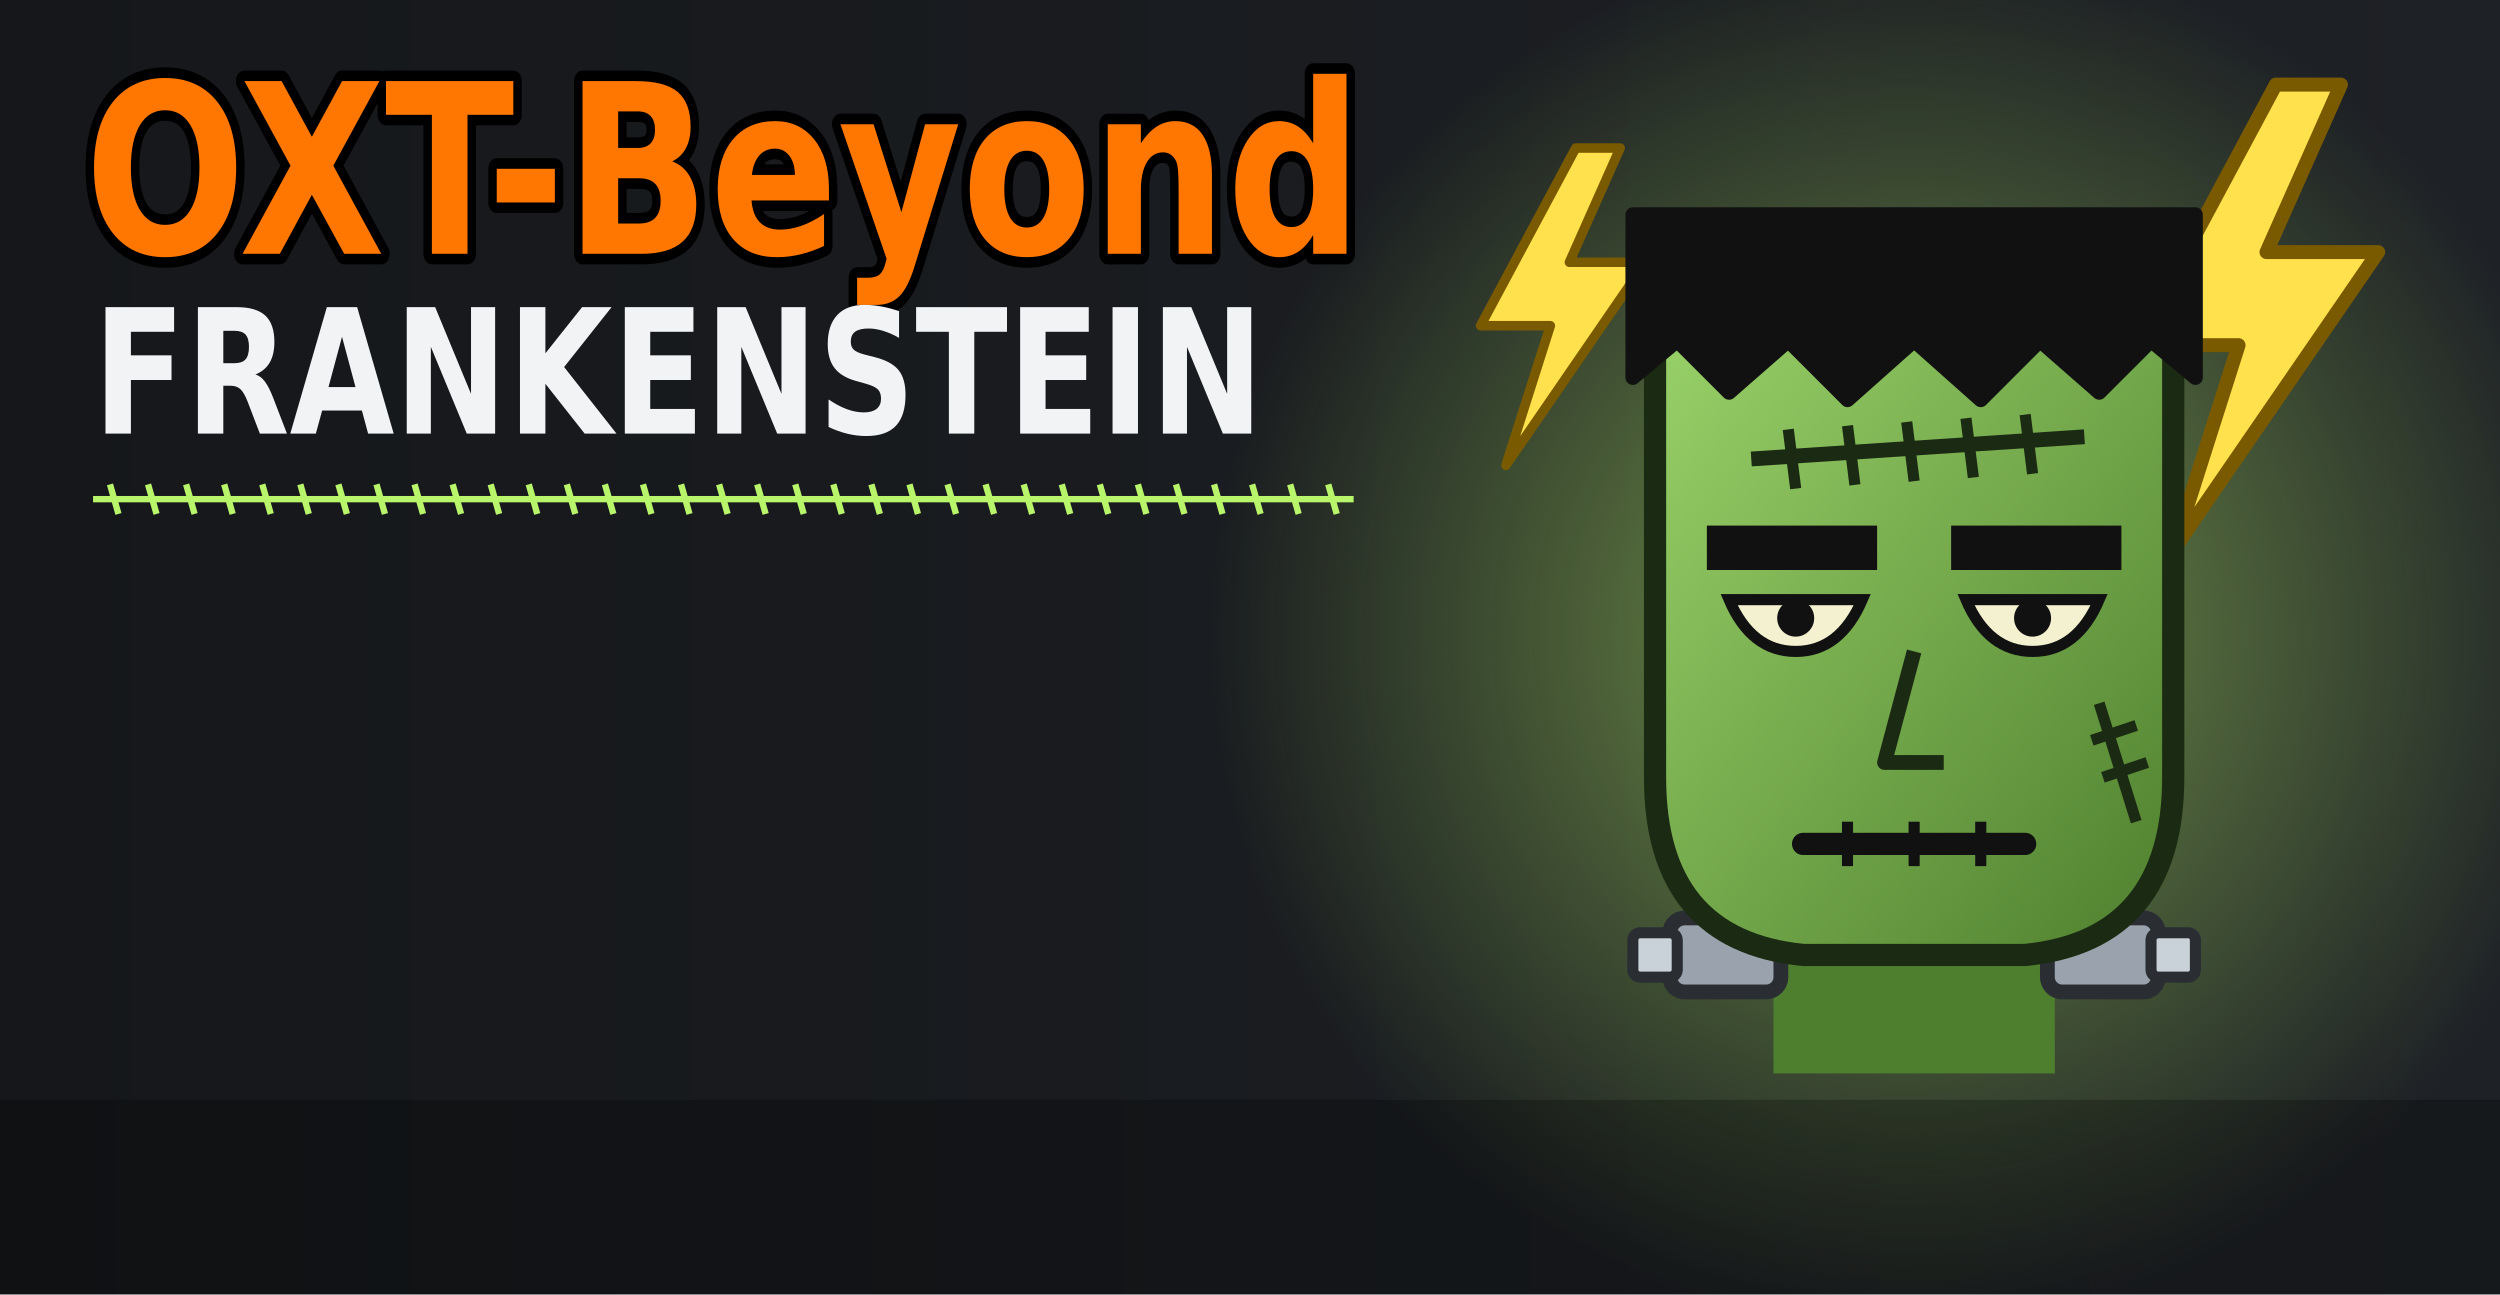
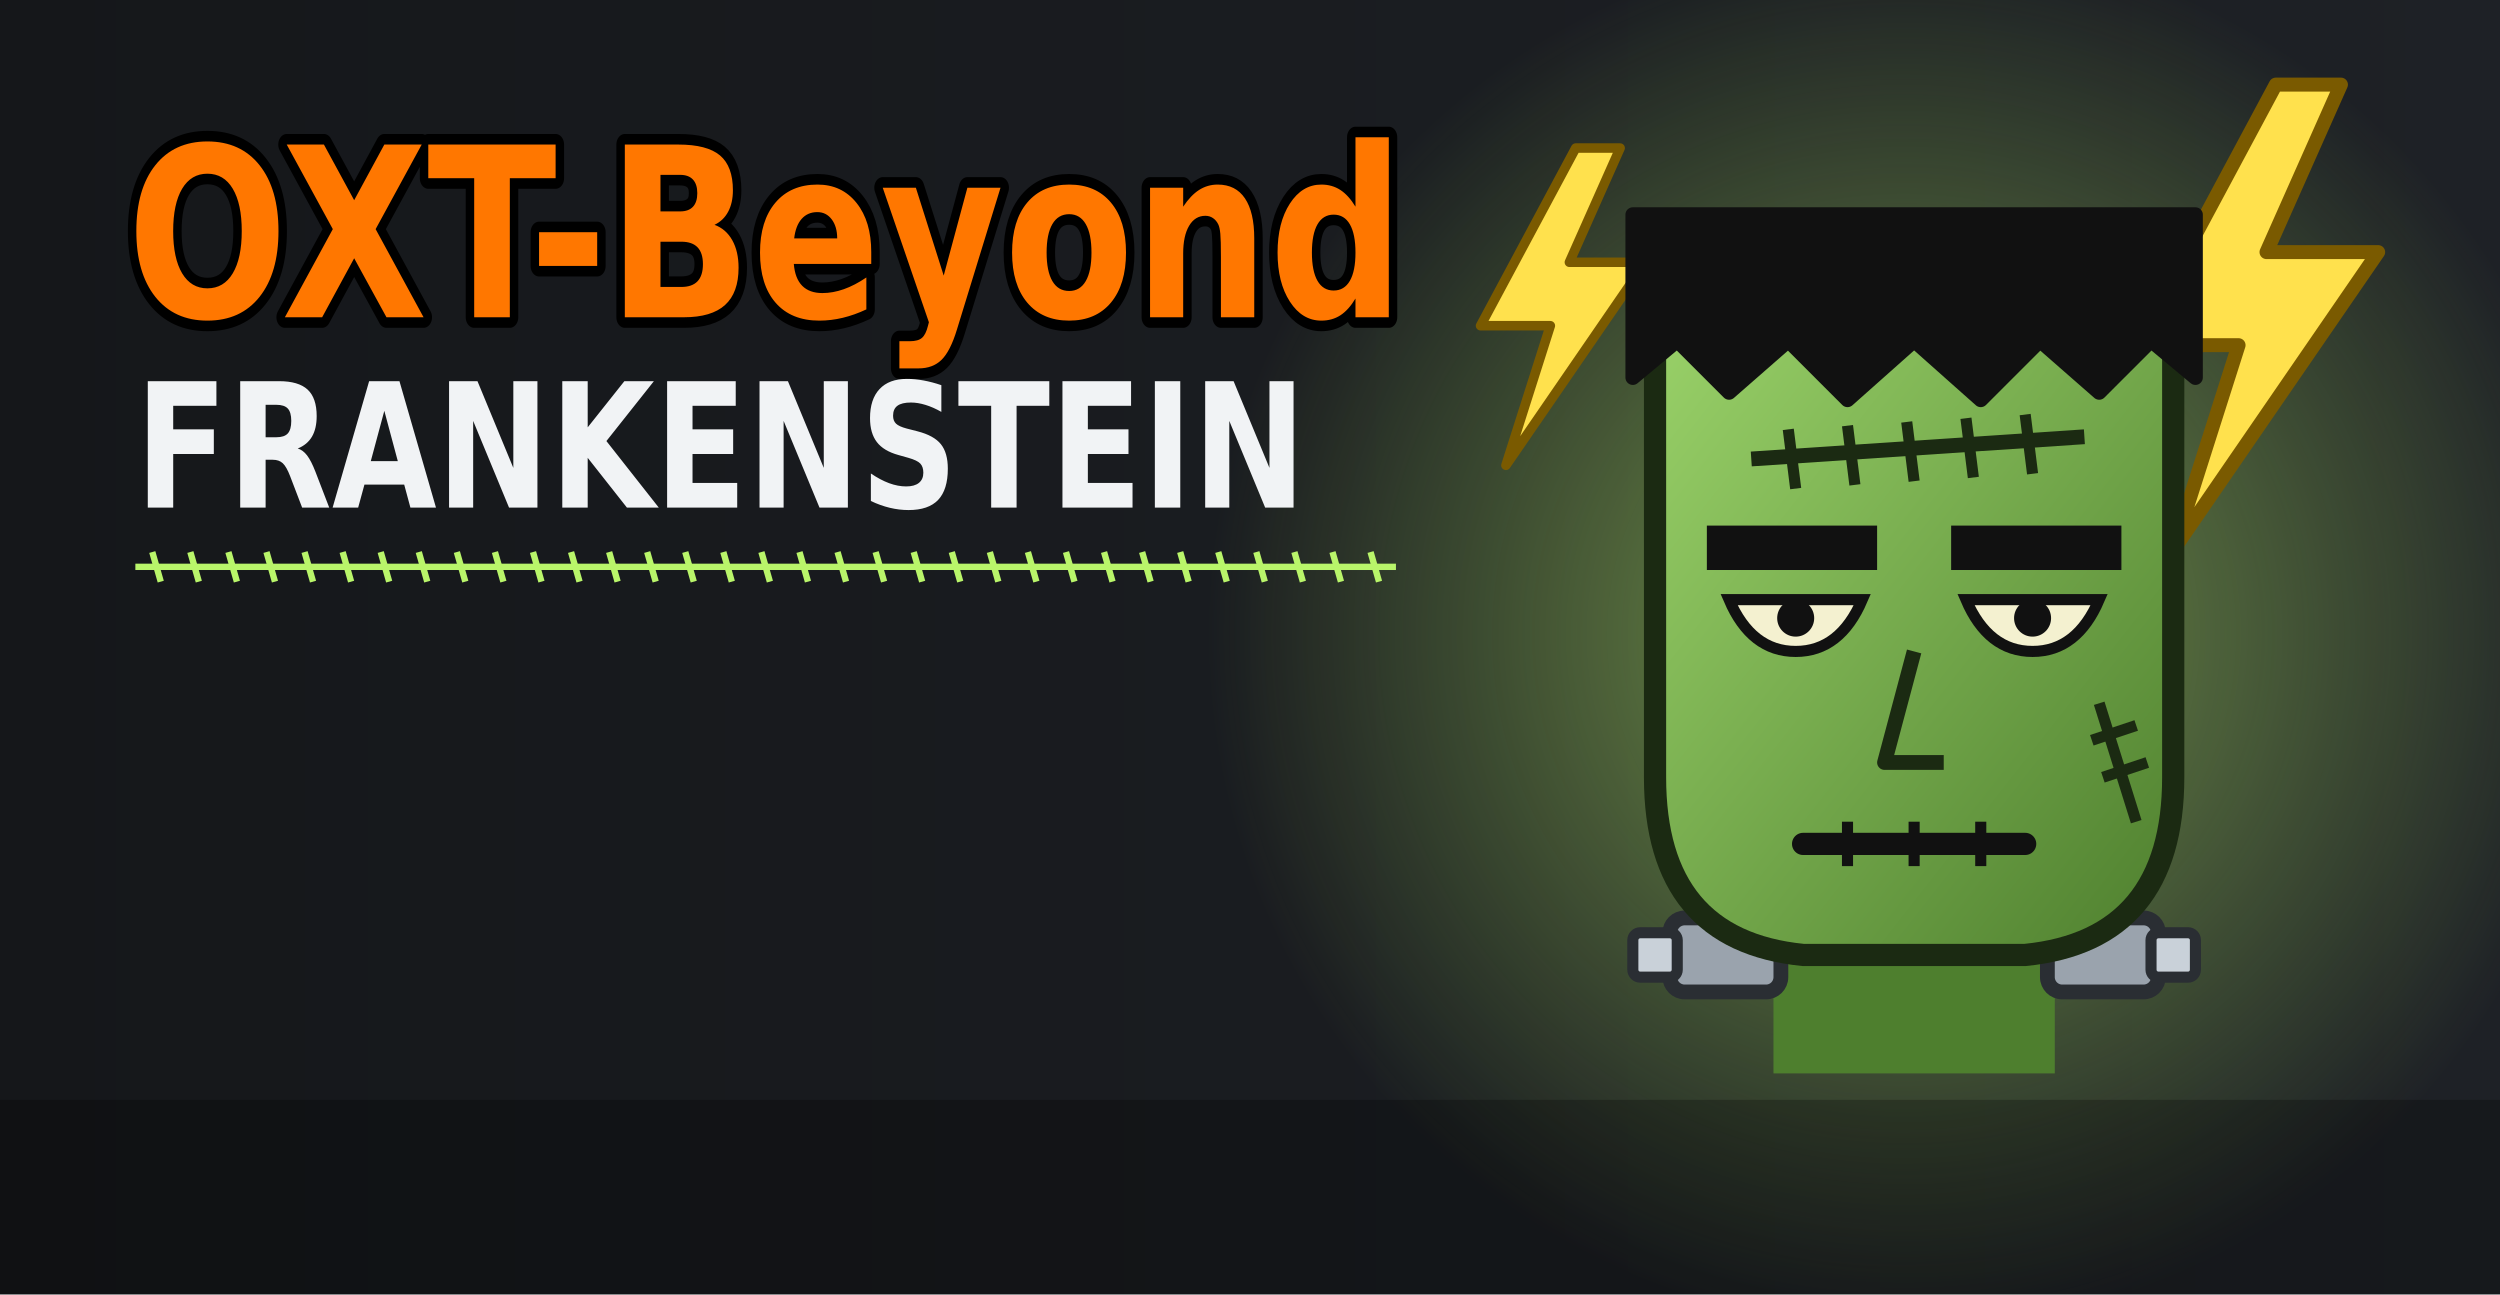
<svg xmlns="http://www.w3.org/2000/svg" width="1182" height="612" viewBox="0 0 1182 612">
  <defs>
    <linearGradient id="sb" x1="0" y1="0" x2="1" y2="0">
      <stop offset="0" stop-color="#15171A" />
      <stop offset="1" stop-color="#1E2126" />
    </linearGradient>
    <radialGradient id="gl" cx="0.5" cy="0.5" r="0.5">
      <stop offset="0" stop-color="#B9F56A" stop-opacity="0.55" />
      <stop offset="1" stop-color="#B9F56A" stop-opacity="0" />
    </radialGradient>
  </defs>
  <rect width="1182" height="612" fill="url(#sb)" />
  <circle cx="900" cy="300" r="330" fill="url(#gl)" />
  <g transform="translate(1010,40) scale(2.2)">
    <path d="M30 0 L0 56 H22 L8 100 L52 36 H28 L44 0 Z" fill="#FFE14D" stroke="#7A5A00" stroke-width="3" stroke-linejoin="round" />
  </g>
  <g transform="translate(700,70) scale(1.5)">
    <path d="M30 0 L0 56 H22 L8 100 L52 36 H28 L44 0 Z" fill="#FFE14D" stroke="#7A5A00" stroke-width="3" stroke-linejoin="round" />
  </g>
  <g transform="translate(730,70) scale(1.75)">
    <defs>
      <linearGradient id="skin" x1="0" y1="0" x2="1" y2="1">
        <stop offset="0" stop-color="#9BD36A" />
        <stop offset="1" stop-color="#4E7F2E" />
      </linearGradient>
    </defs>
    <rect x="62" y="200" width="76" height="50" fill="#4E7F2E" />
    <rect x="34" y="208" width="30" height="20" rx="4" fill="#9AA3AD" stroke="#2A2E33" stroke-width="4" />
    <rect x="136" y="208" width="30" height="20" rx="4" fill="#9AA3AD" stroke="#2A2E33" stroke-width="4" />
    <rect x="24" y="212" width="12" height="12" rx="2" fill="#C9D1D9" stroke="#2A2E33" stroke-width="3" />
    <rect x="164" y="212" width="12" height="12" rx="2" fill="#C9D1D9" stroke="#2A2E33" stroke-width="3" />
    <path d="M30 40 H170 V170 Q170 214 130 218 H70 Q30 214 30 170 Z" fill="url(#skin)" stroke="#1B2A12" stroke-width="6" />
    <path d="M24 18 H176 V62 L164 52 L150 66 L134 52 L118 68 L100 52 L82 68 L66 52 L50 66 L36 52 L24 62 Z" fill="#111" stroke="#111" stroke-width="4" stroke-linejoin="round" />
    <path d="M56 84 L146 78" stroke="#1B2A12" stroke-width="4" fill="none" />
    <g stroke="#1B2A12" stroke-width="3">
      <path d="M66 76 L68 92" />
      <path d="M82 75 L84 91" />
      <path d="M98 74 L100 90" />
      <path d="M114 73 L116 89" />
      <path d="M130 72 L132 88" />
    </g>
    <rect x="44" y="102" width="46" height="12" fill="#111" />
    <rect x="110" y="102" width="46" height="12" fill="#111" />
    <path d="M50 122 H86 Q80 136 68 136 Q56 136 50 122 Z" fill="#F4F1D0" stroke="#111" stroke-width="3" />
    <path d="M114 122 H150 Q144 136 132 136 Q120 136 114 122 Z" fill="#F4F1D0" stroke="#111" stroke-width="3" />
    <circle cx="68" cy="127" r="5" fill="#111" />
    <circle cx="132" cy="127" r="5" fill="#111" />
    <path d="M100 136 L92 166 H108" stroke="#1B2A12" stroke-width="4" fill="none" stroke-linejoin="round" />
    <path d="M70 188 H130" stroke="#111" stroke-width="6" stroke-linecap="round" />
    <g stroke="#111" stroke-width="3">
      <path d="M82 182 V194" />
      <path d="M100 182 V194" />
      <path d="M118 182 V194" />
    </g>
    <path d="M150 150 L160 182" stroke="#1B2A12" stroke-width="3" />
    <g stroke="#1B2A12" stroke-width="3">
      <path d="M148 160 L160 156" />
      <path d="M151 170 L163 166" />
    </g>
  </g>
-   <text transform="translate(40,120) scale(0.8,1)" font-family="DejaVu Sans" font-weight="bold" font-size="112" text-anchor="start" fill="#000" stroke="#000" stroke-width="10" stroke-linejoin="round">OXT-Beyond</text>
-   <text transform="translate(40,120) scale(0.8,1)" font-family="DejaVu Sans" font-weight="bold" font-size="112" text-anchor="start" fill="#FF7700">OXT-Beyond</text>
-   <text transform="translate(44,205) scale(0.78,1)" font-family="DejaVu Sans" font-weight="bold" font-size="82" text-anchor="start" fill="#F1F3F5">FRANKENSTEIN</text>
-   <path d="M44 236 H640" stroke="#B9F56A" stroke-width="3" />
-   <path d="M52 229 L56 243" stroke="#B9F56A" stroke-width="3" />
-   <path d="M70 229 L74 243" stroke="#B9F56A" stroke-width="3" />
-   <path d="M88 229 L92 243" stroke="#B9F56A" stroke-width="3" />
-   <path d="M106 229 L110 243" stroke="#B9F56A" stroke-width="3" />
-   <path d="M124 229 L128 243" stroke="#B9F56A" stroke-width="3" />
-   <path d="M142 229 L146 243" stroke="#B9F56A" stroke-width="3" />
-   <path d="M160 229 L164 243" stroke="#B9F56A" stroke-width="3" />
-   <path d="M178 229 L182 243" stroke="#B9F56A" stroke-width="3" />
-   <path d="M196 229 L200 243" stroke="#B9F56A" stroke-width="3" />
-   <path d="M214 229 L218 243" stroke="#B9F56A" stroke-width="3" />
-   <path d="M232 229 L236 243" stroke="#B9F56A" stroke-width="3" />
-   <path d="M250 229 L254 243" stroke="#B9F56A" stroke-width="3" />
-   <path d="M268 229 L272 243" stroke="#B9F56A" stroke-width="3" />
-   <path d="M286 229 L290 243" stroke="#B9F56A" stroke-width="3" />
-   <path d="M304 229 L308 243" stroke="#B9F56A" stroke-width="3" />
-   <path d="M322 229 L326 243" stroke="#B9F56A" stroke-width="3" />
-   <path d="M340 229 L344 243" stroke="#B9F56A" stroke-width="3" />
-   <path d="M358 229 L362 243" stroke="#B9F56A" stroke-width="3" />
-   <path d="M376 229 L380 243" stroke="#B9F56A" stroke-width="3" />
-   <path d="M394 229 L398 243" stroke="#B9F56A" stroke-width="3" />
-   <path d="M412 229 L416 243" stroke="#B9F56A" stroke-width="3" />
-   <path d="M430 229 L434 243" stroke="#B9F56A" stroke-width="3" />
-   <path d="M448 229 L452 243" stroke="#B9F56A" stroke-width="3" />
-   <path d="M466 229 L470 243" stroke="#B9F56A" stroke-width="3" />
-   <path d="M484 229 L488 243" stroke="#B9F56A" stroke-width="3" />
-   <path d="M502 229 L506 243" stroke="#B9F56A" stroke-width="3" />
-   <path d="M520 229 L524 243" stroke="#B9F56A" stroke-width="3" />
-   <path d="M538 229 L542 243" stroke="#B9F56A" stroke-width="3" />
-   <path d="M556 229 L560 243" stroke="#B9F56A" stroke-width="3" />
-   <path d="M574 229 L578 243" stroke="#B9F56A" stroke-width="3" />
-   <path d="M592 229 L596 243" stroke="#B9F56A" stroke-width="3" />
-   <path d="M610 229 L614 243" stroke="#B9F56A" stroke-width="3" />
-   <path d="M628 229 L632 243" stroke="#B9F56A" stroke-width="3" />
+   <text transform="translate(60,150) scale(0.8,1)" font-family="DejaVu Sans" font-weight="bold" font-size="112" text-anchor="start" fill="#000" stroke="#000" stroke-width="10" stroke-linejoin="round">OXT-Beyond</text>
+   <text transform="translate(60,150) scale(0.8,1)" font-family="DejaVu Sans" font-weight="bold" font-size="112" text-anchor="start" fill="#FF7700">OXT-Beyond</text>
+   <text transform="translate(64,240) scale(0.78,1)" font-family="DejaVu Sans" font-weight="bold" font-size="82" text-anchor="start" fill="#F1F3F5">FRANKENSTEIN</text>
+   <path d="M64 268 H660" stroke="#B9F56A" stroke-width="3" />
+   <path d="M72 261 L76 275" stroke="#B9F56A" stroke-width="3" />
+   <path d="M90 261 L94 275" stroke="#B9F56A" stroke-width="3" />
+   <path d="M108 261 L112 275" stroke="#B9F56A" stroke-width="3" />
+   <path d="M126 261 L130 275" stroke="#B9F56A" stroke-width="3" />
+   <path d="M144 261 L148 275" stroke="#B9F56A" stroke-width="3" />
+   <path d="M162 261 L166 275" stroke="#B9F56A" stroke-width="3" />
+   <path d="M180 261 L184 275" stroke="#B9F56A" stroke-width="3" />
+   <path d="M198 261 L202 275" stroke="#B9F56A" stroke-width="3" />
+   <path d="M216 261 L220 275" stroke="#B9F56A" stroke-width="3" />
+   <path d="M234 261 L238 275" stroke="#B9F56A" stroke-width="3" />
+   <path d="M252 261 L256 275" stroke="#B9F56A" stroke-width="3" />
+   <path d="M270 261 L274 275" stroke="#B9F56A" stroke-width="3" />
+   <path d="M288 261 L292 275" stroke="#B9F56A" stroke-width="3" />
+   <path d="M306 261 L310 275" stroke="#B9F56A" stroke-width="3" />
+   <path d="M324 261 L328 275" stroke="#B9F56A" stroke-width="3" />
+   <path d="M342 261 L346 275" stroke="#B9F56A" stroke-width="3" />
+   <path d="M360 261 L364 275" stroke="#B9F56A" stroke-width="3" />
+   <path d="M378 261 L382 275" stroke="#B9F56A" stroke-width="3" />
+   <path d="M396 261 L400 275" stroke="#B9F56A" stroke-width="3" />
+   <path d="M414 261 L418 275" stroke="#B9F56A" stroke-width="3" />
+   <path d="M432 261 L436 275" stroke="#B9F56A" stroke-width="3" />
+   <path d="M450 261 L454 275" stroke="#B9F56A" stroke-width="3" />
+   <path d="M468 261 L472 275" stroke="#B9F56A" stroke-width="3" />
+   <path d="M486 261 L490 275" stroke="#B9F56A" stroke-width="3" />
+   <path d="M504 261 L508 275" stroke="#B9F56A" stroke-width="3" />
+   <path d="M522 261 L526 275" stroke="#B9F56A" stroke-width="3" />
+   <path d="M540 261 L544 275" stroke="#B9F56A" stroke-width="3" />
+   <path d="M558 261 L562 275" stroke="#B9F56A" stroke-width="3" />
+   <path d="M576 261 L580 275" stroke="#B9F56A" stroke-width="3" />
+   <path d="M594 261 L598 275" stroke="#B9F56A" stroke-width="3" />
+   <path d="M612 261 L616 275" stroke="#B9F56A" stroke-width="3" />
+   <path d="M630 261 L634 275" stroke="#B9F56A" stroke-width="3" />
+   <path d="M648 261 L652 275" stroke="#B9F56A" stroke-width="3" />
  <rect x="0" y="520" width="1182" height="92" fill="#000" fill-opacity="0.25" />
</svg>
